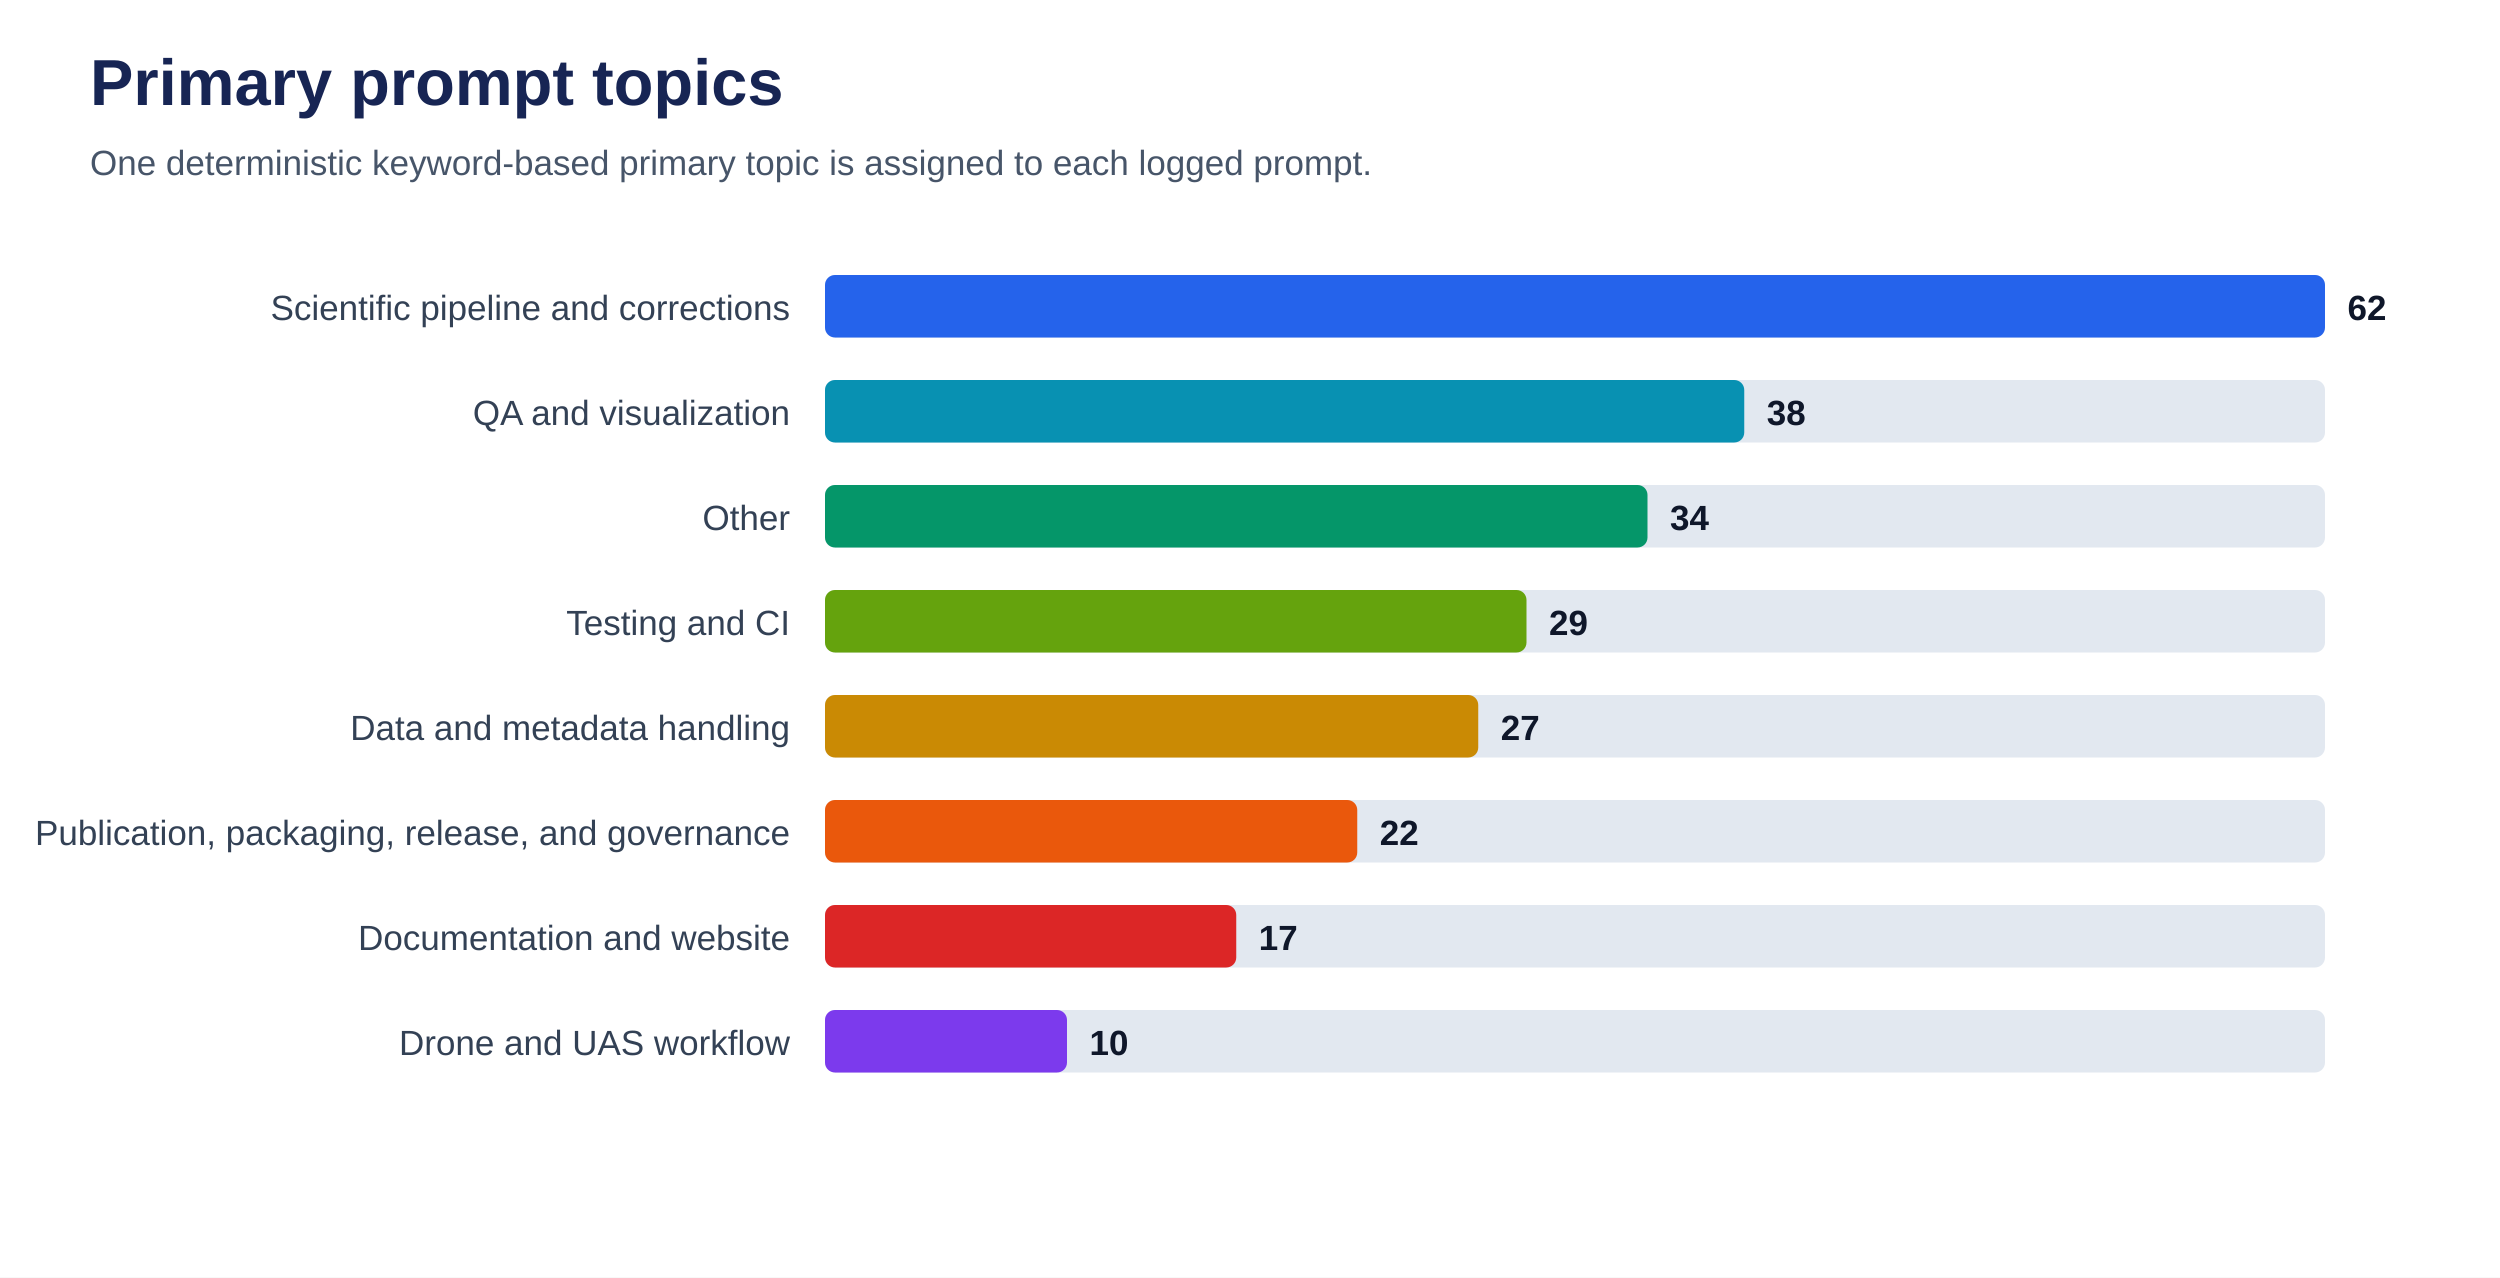
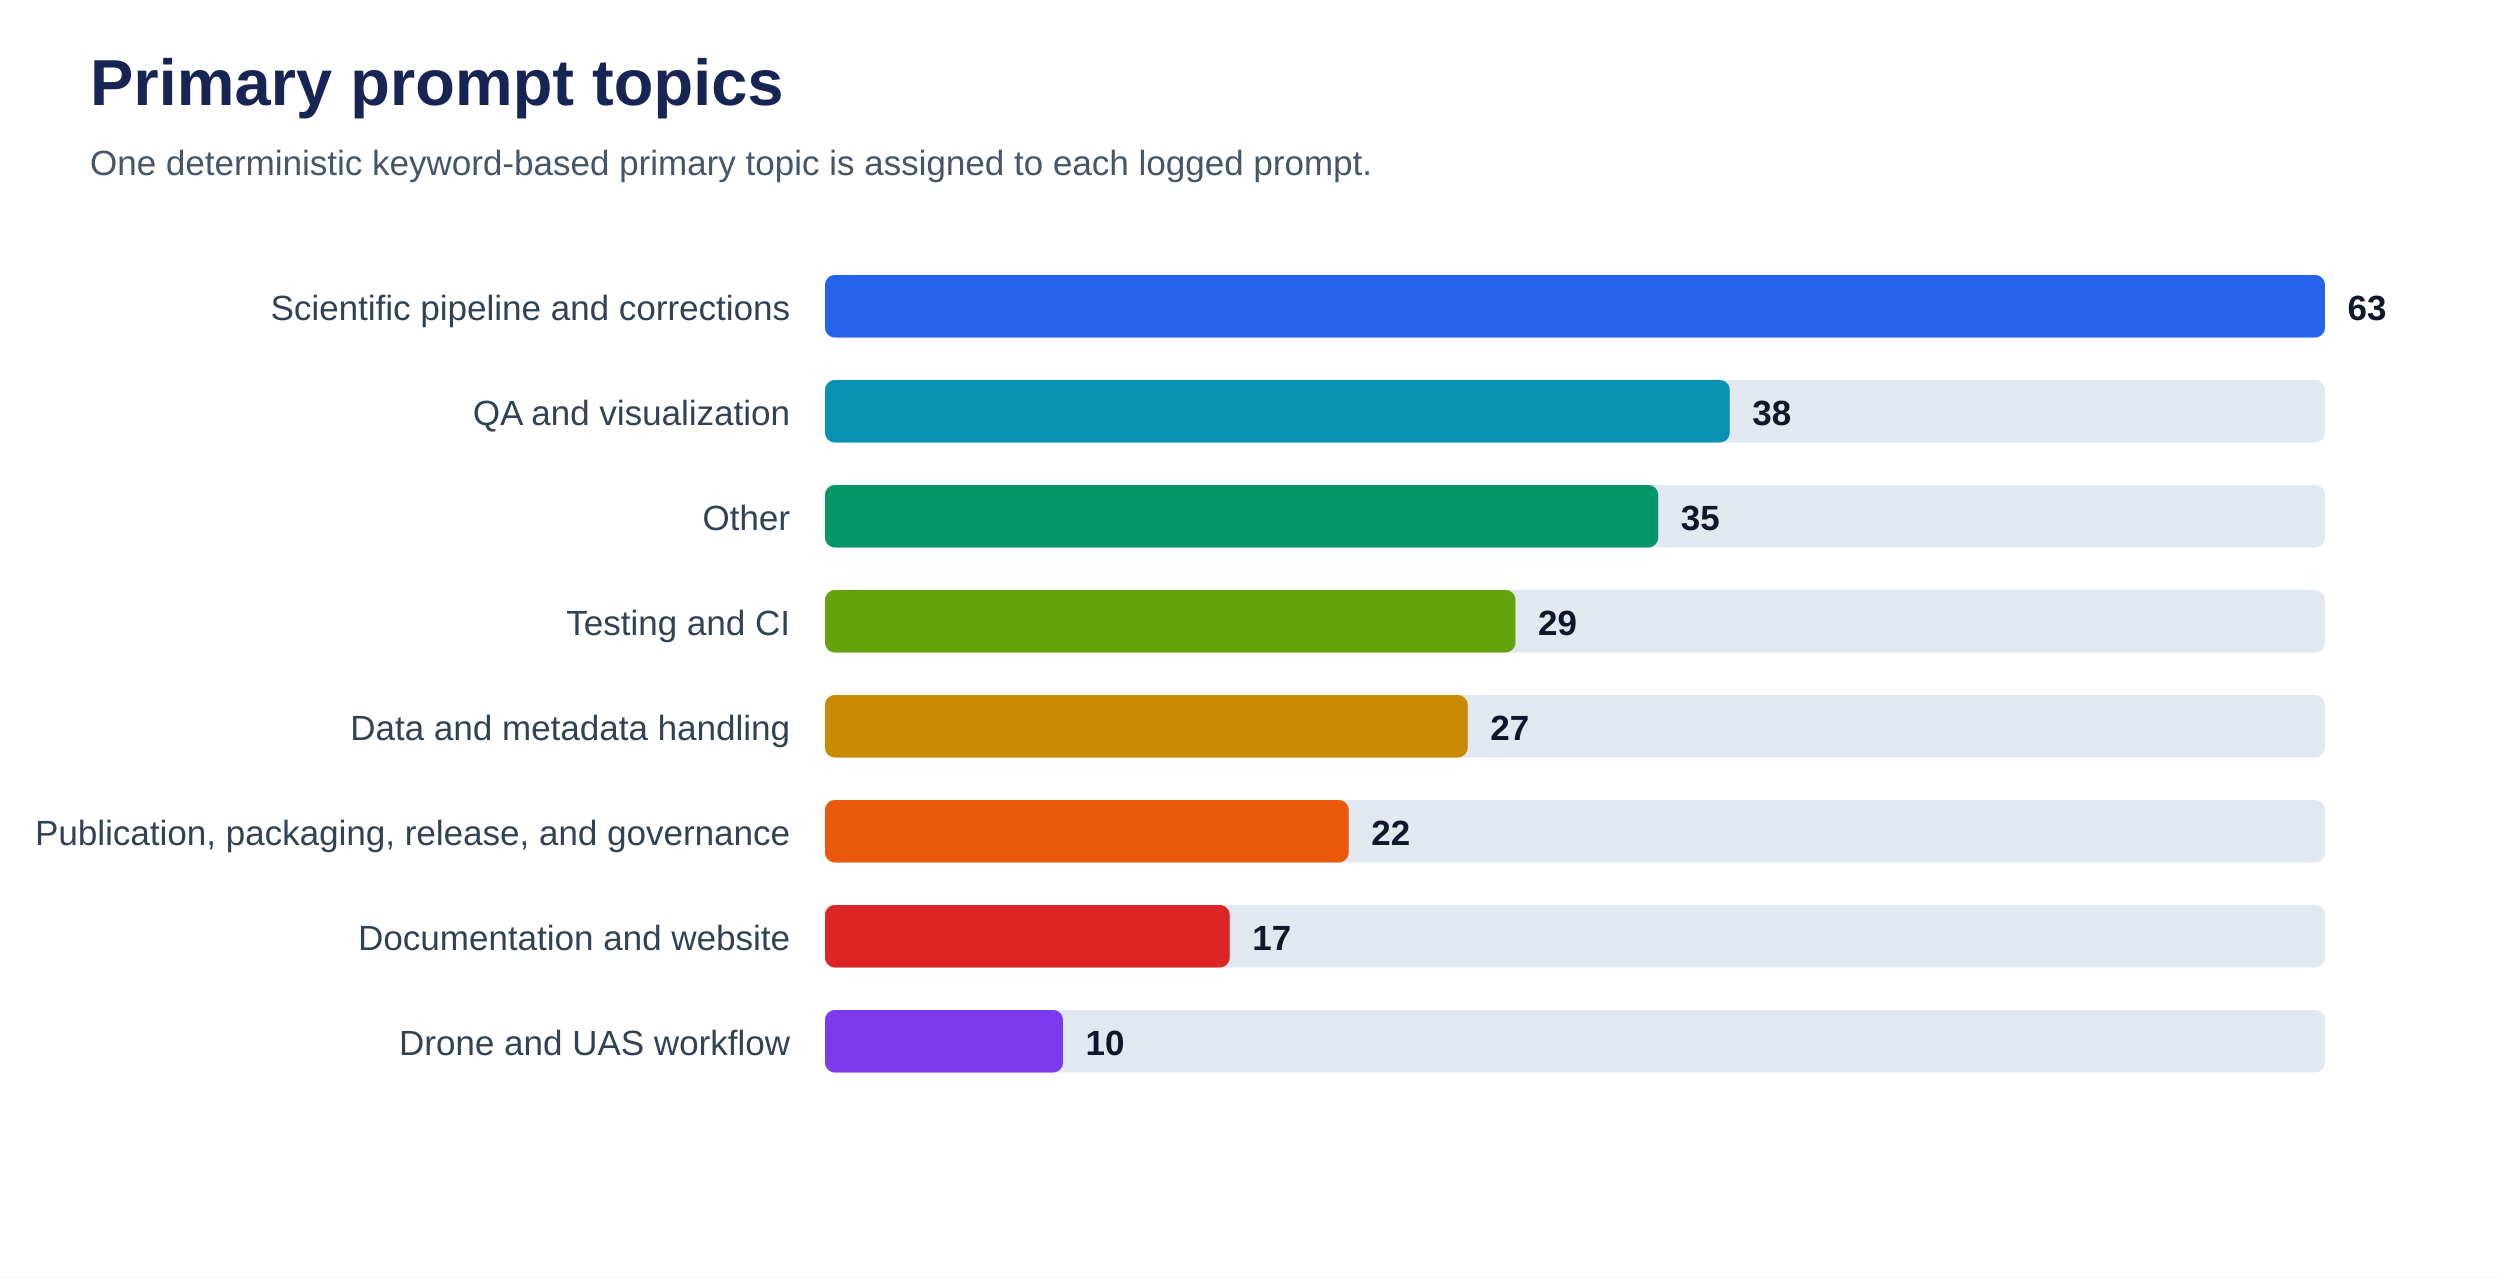
<svg xmlns="http://www.w3.org/2000/svg" viewBox="0 0 1000 511" role="img" aria-labelledby="title desc">
  <rect width="100%" height="100%" fill="#ffffff" />
  <text x="36" y="42" font-family="Arial, sans-serif" font-size="26" font-weight="700" fill="#172554">Primary prompt topics</text>
  <text x="36" y="70" font-family="Arial, sans-serif" font-size="14" fill="#475569">One deterministic keyword-based primary topic is assigned to each logged prompt.</text>
  <text x="316" y="128" text-anchor="end" font-family="Arial, sans-serif" font-size="14" fill="#334155">Scientific pipeline and corrections</text>
  <rect x="330" y="110" width="600" height="25" rx="4" fill="#e2e8f0" />
  <rect x="330" y="110" width="600.0" height="25" rx="4" fill="#2563eb" />
-   <text x="939.0" y="128" font-family="Arial, sans-serif" font-size="14" font-weight="700" fill="#0f172a">62</text>
+   <text x="939.0" y="128" font-family="Arial, sans-serif" font-size="14" font-weight="700" fill="#0f172a">63</text>
  <text x="316" y="170" text-anchor="end" font-family="Arial, sans-serif" font-size="14" fill="#334155">QA and visualization</text>
  <rect x="330" y="152" width="600" height="25" rx="4" fill="#e2e8f0" />
-   <rect x="330" y="152" width="367.7" height="25" rx="4" fill="#0891b2" />
-   <text x="706.7" y="170" font-family="Arial, sans-serif" font-size="14" font-weight="700" fill="#0f172a">38</text>
+   <rect x="330" y="152" width="361.9" height="25" rx="4" fill="#0891b2" />
+   <text x="700.9" y="170" font-family="Arial, sans-serif" font-size="14" font-weight="700" fill="#0f172a">38</text>
  <text x="316" y="212" text-anchor="end" font-family="Arial, sans-serif" font-size="14" fill="#334155">Other</text>
  <rect x="330" y="194" width="600" height="25" rx="4" fill="#e2e8f0" />
-   <rect x="330" y="194" width="329.0" height="25" rx="4" fill="#059669" />
-   <text x="668.0" y="212" font-family="Arial, sans-serif" font-size="14" font-weight="700" fill="#0f172a">34</text>
+   <rect x="330" y="194" width="333.3" height="25" rx="4" fill="#059669" />
+   <text x="672.3" y="212" font-family="Arial, sans-serif" font-size="14" font-weight="700" fill="#0f172a">35</text>
  <text x="316" y="254" text-anchor="end" font-family="Arial, sans-serif" font-size="14" fill="#334155">Testing and CI</text>
  <rect x="330" y="236" width="600" height="25" rx="4" fill="#e2e8f0" />
-   <rect x="330" y="236" width="280.6" height="25" rx="4" fill="#65a30d" />
-   <text x="619.6" y="254" font-family="Arial, sans-serif" font-size="14" font-weight="700" fill="#0f172a">29</text>
+   <rect x="330" y="236" width="276.2" height="25" rx="4" fill="#65a30d" />
+   <text x="615.2" y="254" font-family="Arial, sans-serif" font-size="14" font-weight="700" fill="#0f172a">29</text>
  <text x="316" y="296" text-anchor="end" font-family="Arial, sans-serif" font-size="14" fill="#334155">Data and metadata handling</text>
  <rect x="330" y="278" width="600" height="25" rx="4" fill="#e2e8f0" />
-   <rect x="330" y="278" width="261.3" height="25" rx="4" fill="#ca8a04" />
-   <text x="600.3" y="296" font-family="Arial, sans-serif" font-size="14" font-weight="700" fill="#0f172a">27</text>
+   <rect x="330" y="278" width="257.1" height="25" rx="4" fill="#ca8a04" />
+   <text x="596.1" y="296" font-family="Arial, sans-serif" font-size="14" font-weight="700" fill="#0f172a">27</text>
  <text x="316" y="338" text-anchor="end" font-family="Arial, sans-serif" font-size="14" fill="#334155">Publication, packaging, release, and governance</text>
  <rect x="330" y="320" width="600" height="25" rx="4" fill="#e2e8f0" />
-   <rect x="330" y="320" width="212.9" height="25" rx="4" fill="#ea580c" />
-   <text x="551.9" y="338" font-family="Arial, sans-serif" font-size="14" font-weight="700" fill="#0f172a">22</text>
+   <rect x="330" y="320" width="209.5" height="25" rx="4" fill="#ea580c" />
+   <text x="548.5" y="338" font-family="Arial, sans-serif" font-size="14" font-weight="700" fill="#0f172a">22</text>
  <text x="316" y="380" text-anchor="end" font-family="Arial, sans-serif" font-size="14" fill="#334155">Documentation and website</text>
  <rect x="330" y="362" width="600" height="25" rx="4" fill="#e2e8f0" />
-   <rect x="330" y="362" width="164.5" height="25" rx="4" fill="#dc2626" />
-   <text x="503.5" y="380" font-family="Arial, sans-serif" font-size="14" font-weight="700" fill="#0f172a">17</text>
+   <rect x="330" y="362" width="161.9" height="25" rx="4" fill="#dc2626" />
+   <text x="500.9" y="380" font-family="Arial, sans-serif" font-size="14" font-weight="700" fill="#0f172a">17</text>
  <text x="316" y="422" text-anchor="end" font-family="Arial, sans-serif" font-size="14" fill="#334155">Drone and UAS workflow</text>
  <rect x="330" y="404" width="600" height="25" rx="4" fill="#e2e8f0" />
-   <rect x="330" y="404" width="96.8" height="25" rx="4" fill="#7c3aed" />
-   <text x="435.8" y="422" font-family="Arial, sans-serif" font-size="14" font-weight="700" fill="#0f172a">10</text>
+   <rect x="330" y="404" width="95.2" height="25" rx="4" fill="#7c3aed" />
+   <text x="434.2" y="422" font-family="Arial, sans-serif" font-size="14" font-weight="700" fill="#0f172a">10</text>
</svg>
